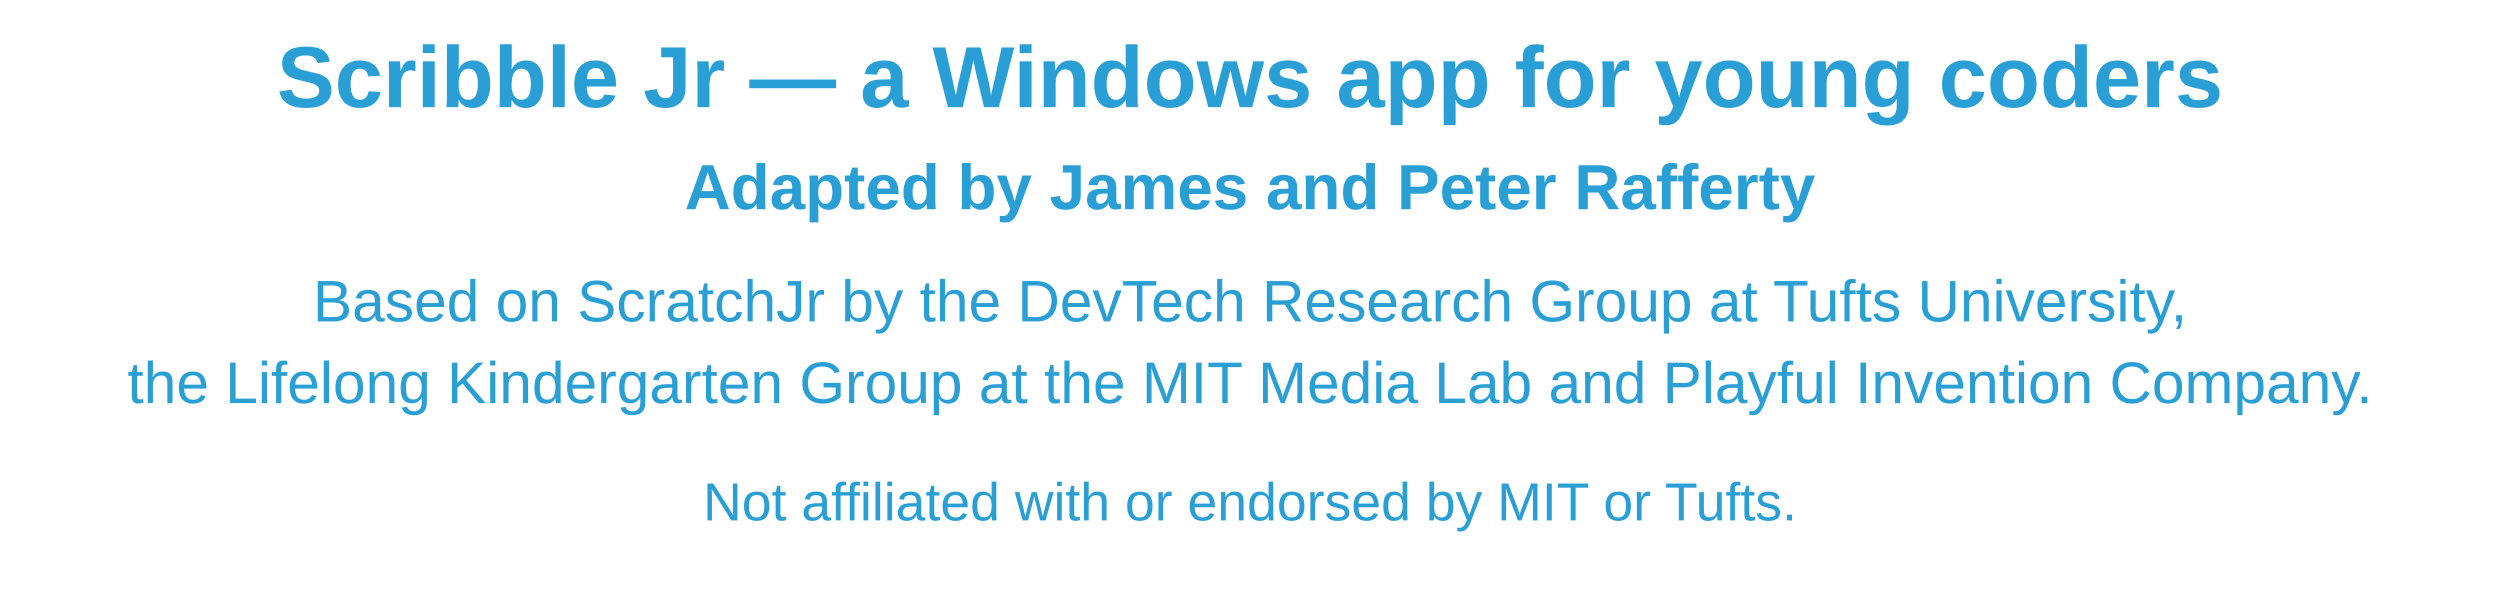
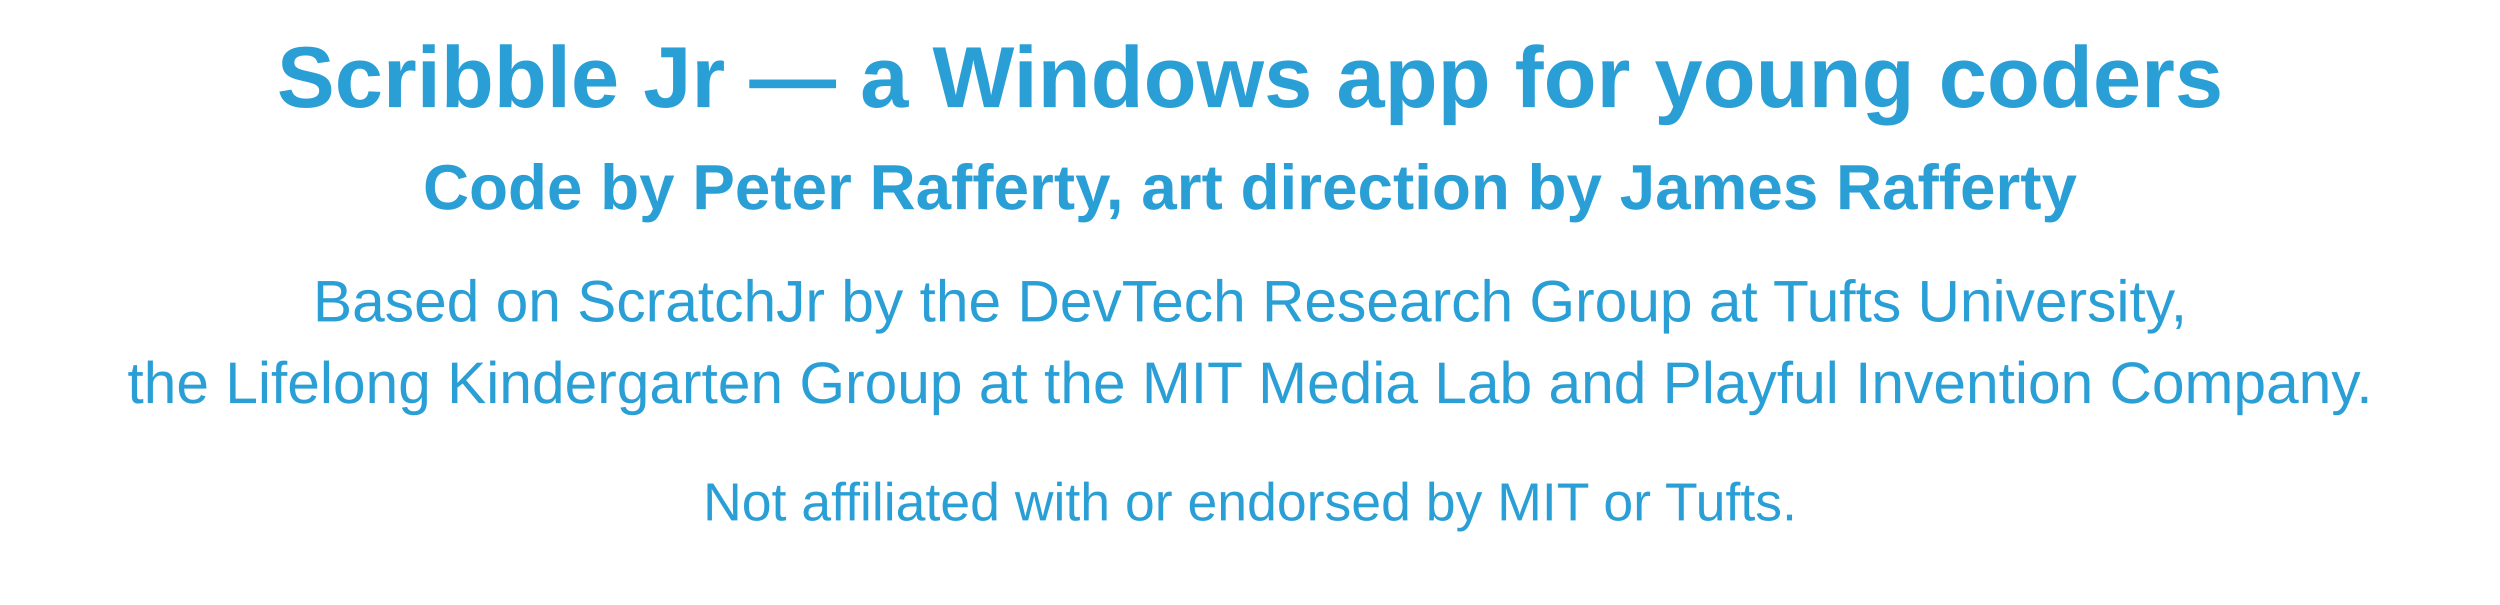
<svg xmlns="http://www.w3.org/2000/svg" version="1.1" width="980px" height="237px" viewBox="0 0 980 237">
  <text x="490" y="42" text-anchor="middle" fill="#2a9fd6" font-family="Segoe UI, Arial, sans-serif" font-size="34" font-weight="bold">Scribble Jr — a Windows app for young coders</text>
-   <text x="490" y="82" text-anchor="middle" fill="#2a9fd6" font-family="Segoe UI, Arial, sans-serif" font-size="25" font-weight="bold">Adapted by James and Peter Rafferty</text>
+   <text x="490" y="82" text-anchor="middle" fill="#2a9fd6" font-family="Segoe UI, Arial, sans-serif" font-size="25" font-weight="bold">Code by Peter Rafferty, art direction by James Rafferty</text>
  <text x="490" y="126" text-anchor="middle" fill="#2a9fd6" font-family="Segoe UI, Arial, sans-serif" font-size="23" font-weight="normal">Based on ScratchJr by the DevTech Research Group at Tufts University,</text>
  <text x="490" y="158" text-anchor="middle" fill="#2a9fd6" font-family="Segoe UI, Arial, sans-serif" font-size="23" font-weight="normal">the Lifelong Kindergarten Group at the MIT Media Lab and Playful Invention Company.</text>
  <text x="490" y="204" text-anchor="middle" fill="#2a9fd6" font-family="Segoe UI, Arial, sans-serif" font-size="21" font-weight="normal">Not affiliated with or endorsed by MIT or Tufts.</text>
</svg>
